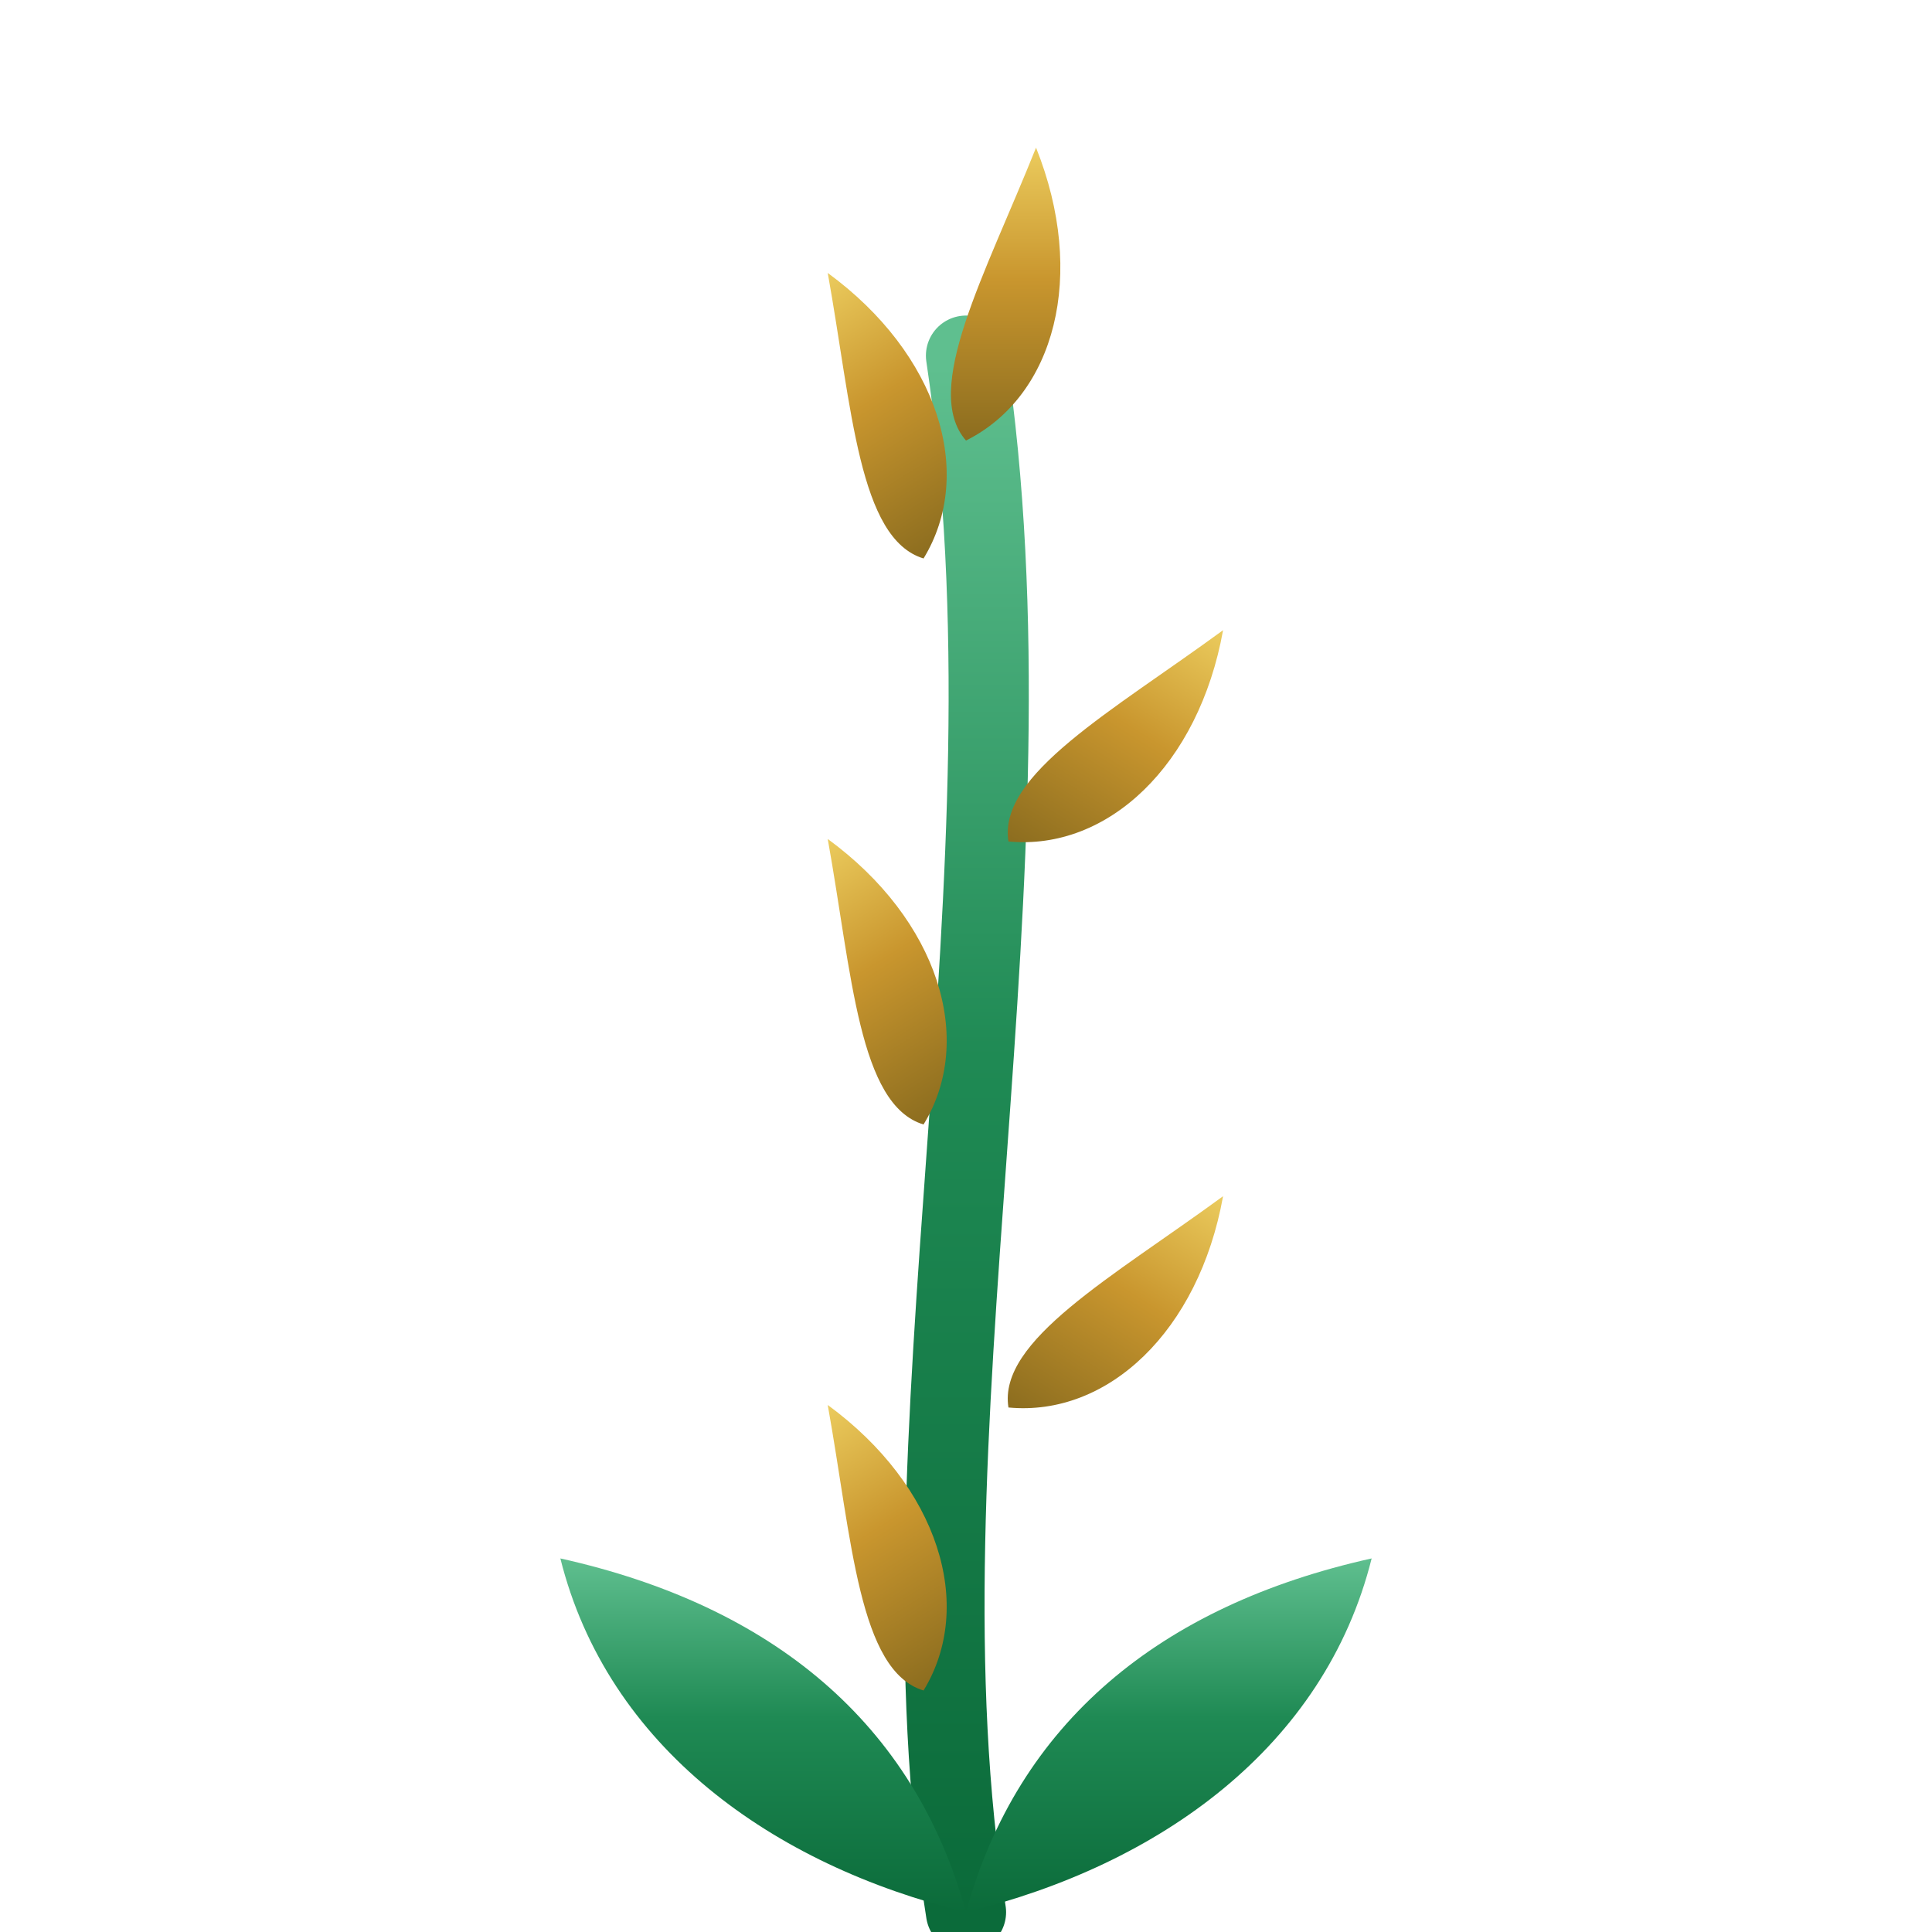
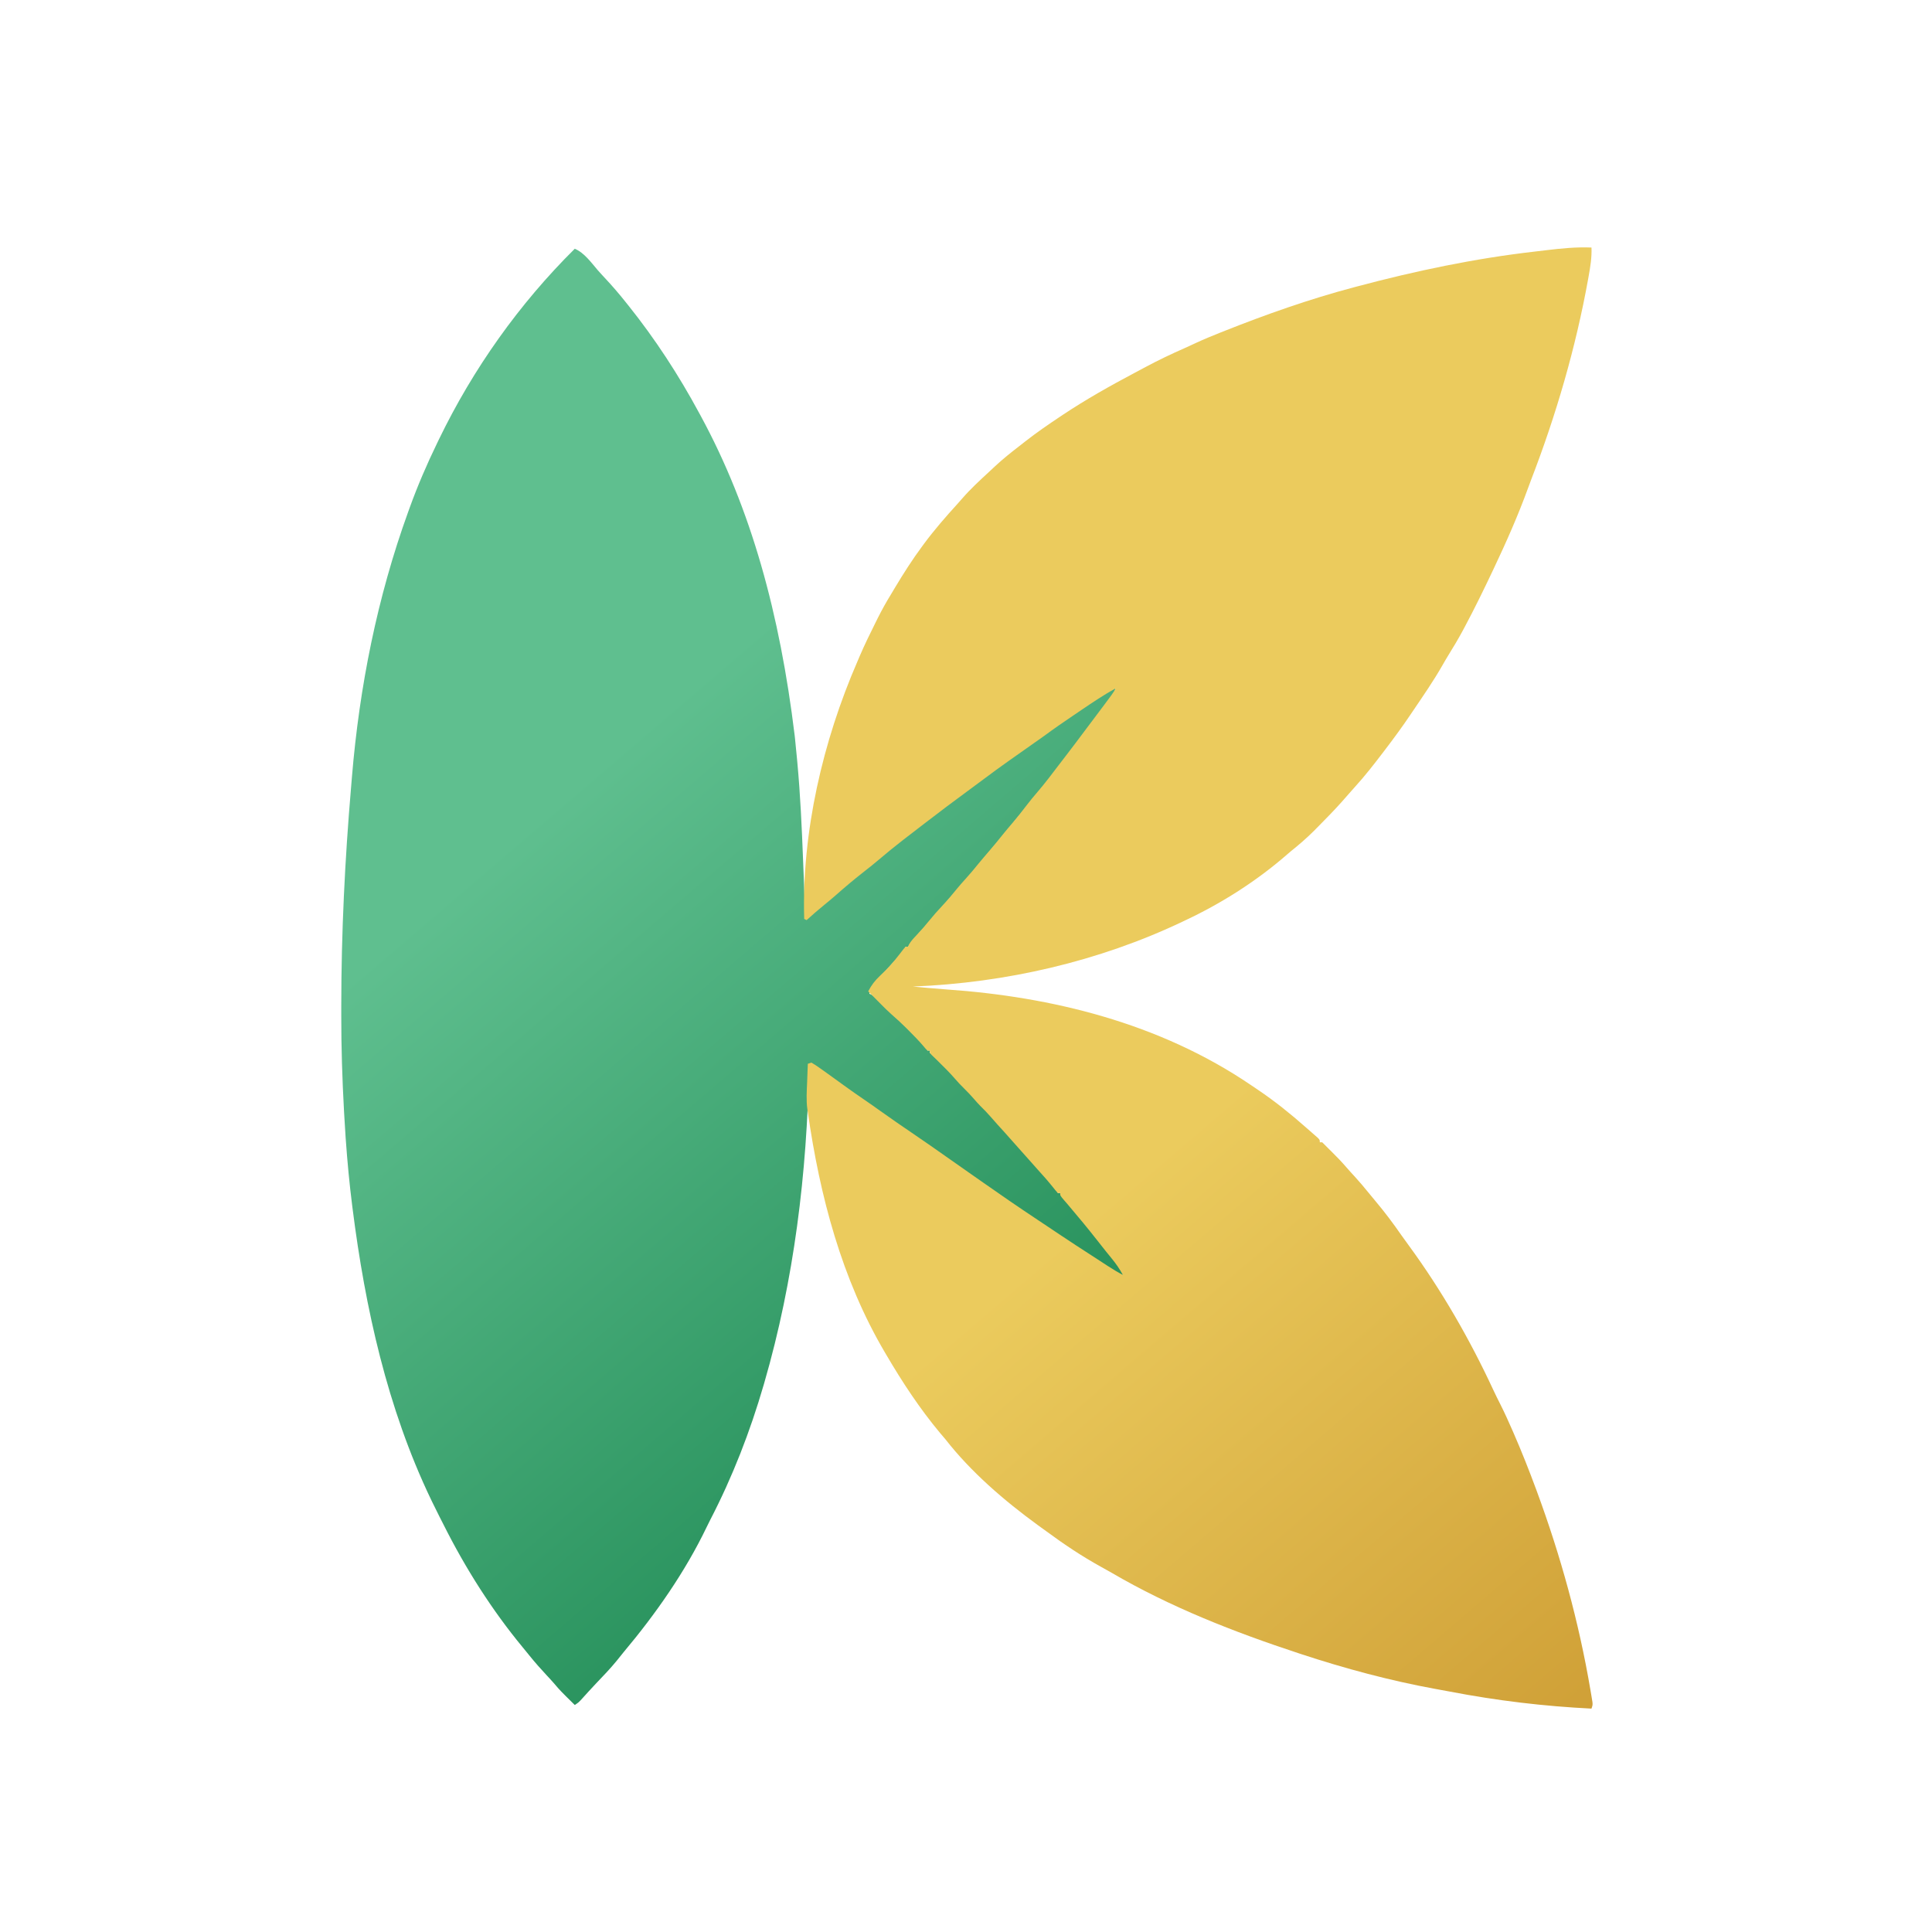
- <svg xmlns="http://www.w3.org/2000/svg" viewBox="0 0 1024 1024">
+ <svg xmlns="http://www.w3.org/2000/svg" viewBox="0 0 1600 1600" width="1600" height="1600">
  <defs>
-     <linearGradient id="kk-green" x1="0" y1="1" x2="0" y2="0">
-       <stop offset="0" stop-color="#0B6B3A" />
-       <stop offset="0.55" stop-color="#1F8A54" />
-       <stop offset="1" stop-color="#5FBF8F" />
+     <linearGradient id="gradGreen" gradientUnits="userSpaceOnUse" x1="282" y1="204" x2="1319" y2="1415">
+       <stop offset="0" stop-color="#5FBF8F" />
+       <stop offset="0.45" stop-color="#1F8A54" />
+       <stop offset="1" stop-color="#0B6B3A" />
    </linearGradient>
-     <linearGradient id="kk-gold" x1="0" y1="1" x2="0" y2="0">
-       <stop offset="0" stop-color="#8C6D1F" />
-       <stop offset="0.55" stop-color="#C9962E" />
-       <stop offset="1" stop-color="#EBCB5D" />
+     <linearGradient id="gradGold" gradientUnits="userSpaceOnUse" x1="282" y1="204" x2="1319" y2="1415">
+       <stop offset="0" stop-color="#EBCB5D" />
+       <stop offset="0.45" stop-color="#C9962E" />
+       <stop offset="1" stop-color="#8C6D1F" />
    </linearGradient>
-     <path id="grain" d="M0 0 C 28 -14, 38 -52, 22 -92 C 6 -52, -14 -16, 0 0 Z" fill="url(#kk-gold)" />
  </defs>
-   <g transform="translate(512 546) scale(1.25) translate(-512 -546)">
-     <path d="M512 920 C 480 720, 545 480, 512 260" fill="none" stroke="url(#kk-green)" stroke-width="34" stroke-linecap="round" />
-     <use href="#grain" transform="translate(494,826) rotate(-32) scale(1.35)" />
-     <use href="#grain" transform="translate(530,706) rotate(32) scale(1.35)" />
-     <use href="#grain" transform="translate(494,586) rotate(-32) scale(1.35)" />
-     <use href="#grain" transform="translate(530,466) rotate(32) scale(1.35)" />
-     <use href="#grain" transform="translate(494,346) rotate(-32) scale(1.35)" />
-     <use href="#grain" transform="translate(512,296) scale(1.35)" />
-     <path d="M512 920 C 430 900, 360 850, 340 770 C 430 790, 490 840, 512 920 Z" fill="url(#kk-green)" />
-     <path d="M512 920 C 594 900, 664 850, 684 770 C 594 790, 534 840, 512 920 Z" fill="url(#kk-green)" />
-   </g>
+   <path d="M0 0 C7.806 3.266 13.633 11.435 19.031 17.75 C21.078 20.089 23.184 22.361 25.305 24.631 C31.143 30.884 36.681 37.294 42 44 C42.848 45.055 43.695 46.109 44.543 47.164 C66.698 74.876 86.16 104.79 103 136 C103.455 136.835 103.909 137.671 104.377 138.531 C146.179 215.623 169.895 302.58 182.125 403.188 C182.162 403.525 182.162 403.525 182.352 405.234 C182.963 410.817 183.488 416.407 184 422 C184.056 422.599 184.056 422.599 184.339 425.632 C186.812 452.399 188.023 479.186 189.06 506.043 C189.276 511.589 189.501 517.135 189.725 522.682 C190.158 533.454 190.582 544.227 191 555 C192.278 554.049 193.555 553.097 194.832 552.144 C195.543 551.614 196.255 551.084 196.988 550.538 C199.441 548.663 201.728 546.654 204 544.562 C204.847 543.79 205.694 543.018 206.566 542.223 C207.369 541.489 208.173 540.756 209 540 C214.13 535.404 219.399 531.002 224.742 526.656 C227.95 524.046 231.139 521.414 234.329 518.781 C240.305 513.849 246.291 508.933 252.359 504.113 C254.484 502.413 256.596 500.702 258.703 498.98 C267.033 492.176 275.444 485.518 284 479 C285.572 477.787 287.144 476.573 288.715 475.359 C300.513 466.247 312.46 457.352 324.562 448.65 C329.767 444.904 334.912 441.091 340.031 437.23 C350.174 429.61 360.473 422.218 370.852 414.922 C375.775 411.46 380.668 407.957 385.559 404.449 C396.188 396.861 406.985 389.517 417.796 382.192 C419.775 380.849 421.751 379.504 423.725 378.156 C426.599 376.195 429.478 374.243 432.359 372.293 C432.798 371.992 432.798 371.992 435.021 370.469 C439.244 367.624 442.997 365.266 448 364 C446.55 368.265 444.416 371.294 441.625 374.812 C440.718 375.968 439.812 377.124 438.906 378.281 C438.431 378.887 437.955 379.493 437.465 380.117 C434.975 383.317 432.551 386.565 430.125 389.812 C429.625 390.481 429.124 391.15 428.608 391.838 C427.071 393.892 425.536 395.946 424 398 C417.529 406.656 411.041 415.295 404.434 423.848 C402.774 425.997 401.12 428.15 399.473 430.309 C394.908 436.286 390.266 442.186 385.48 447.988 C382.469 451.645 379.484 455.322 376.5 459 C371.348 465.345 366.186 471.682 361 478 C360.742 478.315 360.742 478.315 359.434 479.91 C352.953 487.811 346.45 495.689 339.828 503.473 C337.052 506.741 334.325 510.043 331.625 513.375 C324.424 522.215 316.921 530.815 309.25 539.25 C306.299 542.5 303.497 545.826 300.75 549.25 C296.619 554.367 292.194 559.141 287.681 563.917 C283.921 567.925 280.479 572.054 277.27 576.523 C276.851 577.011 276.432 577.498 276 578 C275.34 578 274.68 578 274 578 C273.777 578.541 273.554 579.083 273.324 579.641 C271.579 582.75 269.247 585.179 266.812 587.75 C265.811 588.825 264.809 589.9 263.809 590.977 C263.324 591.496 262.839 592.016 262.339 592.552 C260.09 594.984 257.925 597.485 255.766 599.996 C254.409 601.535 253.017 603.043 251.609 604.535 C251.199 604.973 251.199 604.973 249.125 607.188 C248.364 607.985 247.604 608.783 246.82 609.605 C244.88 612.158 244.347 613.847 244 617 C244.288 617.125 244.288 617.125 245.747 617.757 C248.315 619.174 250 620.789 252.047 622.887 C252.81 623.661 253.573 624.435 254.359 625.232 C255.148 626.043 255.937 626.853 256.75 627.688 C261.67 632.718 266.607 637.6 271.946 642.184 C275.956 645.729 279.715 649.531 283.5 653.312 C284.322 654.123 285.145 654.933 285.992 655.768 C286.768 656.542 287.544 657.316 288.344 658.113 C289.047 658.812 289.75 659.511 290.475 660.232 C292 662 292 662 292 664 C292.66 664 293.32 664 294 664 C294 664.66 294 665.32 294 666 C294.599 666.262 295.199 666.523 295.816 666.793 C298.149 668.082 299.274 669.252 300.938 671.312 C304.265 675.258 307.829 678.88 311.5 682.5 C315.62 686.573 319.577 690.69 323.328 695.109 C326.009 698.141 328.925 700.932 331.805 703.773 C334.44 706.446 336.878 709.254 339.32 712.102 C340.982 713.98 342.711 715.743 344.5 717.5 C347.535 720.488 350.343 723.617 353.125 726.84 C356.69 730.947 360.355 734.964 364 739 C371.962 747.817 379.79 756.731 387.5 765.77 C391.143 770.031 394.865 774.211 398.672 778.328 C400 780 400 780 400 782 C400.66 782 401.32 782 402 782 C403.559 783.73 403.559 783.73 405.438 786.188 C408.602 790.245 411.844 794.215 415.188 798.125 C424.692 809.294 433.88 820.704 442.754 832.379 C444.1 834.13 445.468 835.861 446.84 837.59 C447.306 838.181 447.771 838.773 448.251 839.382 C449.146 840.518 450.047 841.649 450.954 842.776 C454 846.663 454 846.663 454 850 C449.548 848.428 445.71 846.086 441.75 843.562 C441.054 843.123 440.358 842.683 439.641 842.23 C437.423 840.826 435.211 839.415 433 838 C432.286 837.544 431.573 837.087 430.837 836.617 C421.394 830.563 412.031 824.393 402.714 818.148 C400.083 816.386 397.448 814.631 394.812 812.875 C393.907 812.271 393.002 811.668 392.069 811.046 C390.123 809.749 388.177 808.452 386.229 807.157 C367.984 795.016 349.907 782.635 332 770 C331.279 769.492 330.559 768.983 329.816 768.459 C327.019 766.486 324.223 764.511 321.427 762.536 C308.727 753.566 295.993 744.652 283.145 735.895 C276.553 731.395 270.015 726.821 263.485 722.233 C257.813 718.253 252.105 714.333 246.375 710.438 C237.12 704.135 228.05 697.593 219 691 C215.731 688.622 212.46 686.248 209.188 683.875 C208.44 683.33 207.693 682.786 206.924 682.225 C196.96 675 196.96 675 194 675 C193.991 675.646 193.981 676.292 193.972 676.957 C192.434 765.133 181.585 854.205 157 939 C156.81 939.657 156.619 940.315 156.423 940.992 C145.233 979.498 130.682 1017.01 112.222 1052.619 C111.182 1054.646 110.174 1056.682 109.191 1058.738 C91.384 1095.818 66.884 1130.763 40.504 1162.191 C38.504 1164.596 36.569 1167.05 34.625 1169.5 C29.4 1175.904 23.659 1181.828 17.965 1187.812 C13.607 1192.395 9.362 1197.073 5.137 1201.777 C3 1204 3 1204 0 1206 C-11.999 1194.178 -11.999 1194.178 -17.102 1188.18 C-19.12 1185.863 -21.203 1183.618 -23.301 1181.374 C-28.266 1176.057 -33.051 1170.663 -37.605 1164.984 C-39.382 1162.77 -41.175 1160.575 -42.988 1158.391 C-68.712 1127.299 -90.587 1092.701 -108.667 1056.655 C-109.829 1054.34 -111.006 1052.033 -112.191 1049.73 C-114.181 1045.846 -116.106 1041.933 -118 1038 C-118.399 1037.174 -118.797 1036.347 -119.208 1035.496 C-155.211 960.298 -173.565 877.321 -184 795 C-184.098 794.229 -184.197 793.458 -184.298 792.664 C-186.611 774.463 -188.325 756.238 -189.625 737.938 C-189.653 737.545 -189.653 737.545 -189.797 735.559 C-190.26 729.043 -190.641 722.523 -191 716 C-191.02 715.642 -191.02 715.642 -191.12 713.828 C-192.562 687.542 -193.405 661.309 -193.378 634.983 C-193.375 632.245 -193.375 629.508 -193.375 626.77 C-193.344 566.414 -190.373 505.962 -185.24 445.827 C-185.005 443.057 -184.776 440.286 -184.548 437.515 C-178.353 362.814 -163.551 288.54 -138 218 C-137.585 216.847 -137.17 215.694 -136.743 214.505 C-130.117 196.189 -122.504 178.52 -114 161 C-113.493 159.949 -112.986 158.899 -112.464 157.816 C-84.18 99.388 -46.146 45.742 0 0 Z " fill="url(#gradGreen)" transform="translate(476,206)" />
+   <path d="M0 0 C0.339 8.16 -0.927 15.863 -2.375 23.875 C-2.506 24.605 -2.636 25.334 -2.771 26.086 C-13.012 82.85 -29.313 138.814 -50.083 192.603 C-50.887 194.704 -51.667 196.81 -52.43 198.926 C-60.713 221.741 -70.61 244.078 -81 266 C-81.288 266.61 -81.577 267.219 -81.874 267.847 C-89.272 283.476 -96.844 299 -105 314.25 C-105.586 315.349 -106.172 316.447 -106.776 317.579 C-110.369 324.221 -114.206 330.676 -118.196 337.084 C-119.976 339.962 -121.674 342.872 -123.344 345.815 C-130.849 358.988 -139.507 371.453 -148 384 C-148.559 384.83 -149.119 385.661 -149.695 386.517 C-156.48 396.589 -163.629 406.348 -171 416 C-171.453 416.595 -171.906 417.189 -172.373 417.802 C-179.903 427.683 -187.481 437.453 -195.855 446.641 C-197.724 448.696 -199.557 450.775 -201.375 452.875 C-202.581 454.252 -203.79 455.627 -205 457 C-205.695 457.789 -206.39 458.578 -207.105 459.391 C-213.064 466.022 -219.271 472.402 -225.551 478.728 C-226.96 480.147 -228.364 481.571 -229.768 482.995 C-235.868 489.103 -242.261 494.613 -249 500 C-250.09 500.923 -251.174 501.853 -252.25 502.793 C-277.207 524.524 -306.072 542.927 -336 557 C-336.847 557.404 -337.693 557.808 -338.565 558.224 C-407.994 591.274 -485.195 608.982 -562 612 C-558.875 612.294 -555.75 612.586 -552.625 612.875 C-552.13 612.921 -552.13 612.921 -549.624 613.153 C-544.389 613.629 -539.155 614.072 -533.91 614.438 C-447.51 620.457 -357.915 641.982 -281.83 693.739 C-279.902 695.068 -277.96 696.375 -276.016 697.68 C-262.123 707.043 -249.274 717.401 -236.72 728.484 C-235.097 729.915 -233.466 731.335 -231.832 732.754 C-230.918 733.557 -230.004 734.36 -229.062 735.188 C-228.27 735.882 -227.477 736.577 -226.66 737.293 C-225 739 -225 739 -225 741 C-224.34 741 -223.68 741 -223 741 C-221.289 742.621 -219.629 744.297 -218 746 C-217.198 746.79 -216.396 747.58 -215.57 748.395 C-211.155 752.76 -206.872 757.164 -202.836 761.883 C-200.648 764.406 -198.387 766.856 -196.125 769.312 C-192.109 773.721 -188.275 778.231 -184.535 782.875 C-182.634 785.233 -180.697 787.558 -178.746 789.875 C-171.175 798.896 -164.2 808.153 -157.511 817.841 C-155.45 820.786 -153.324 823.681 -151.198 826.579 C-124.174 863.491 -100.615 904.471 -81.379 945.953 C-79.543 949.903 -77.6 953.79 -75.633 957.676 C-71.947 964.989 -68.583 972.431 -65.312 979.938 C-65.014 980.622 -64.715 981.306 -64.408 982.01 C-57.807 997.165 -51.731 1012.497 -46 1028 C-45.755 1028.663 -45.509 1029.327 -45.256 1030.01 C-25.575 1083.349 -10.477 1138.125 -0.938 1194.188 C-0.721 1195.447 -0.505 1196.706 -0.282 1198.004 C-0.095 1199.151 0.092 1200.298 0.285 1201.48 C0.449 1202.48 0.613 1203.479 0.781 1204.509 C1 1207 1 1207 0 1210 C-39.449 1208.056 -78.363 1203.383 -117.146 1195.927 C-121.277 1195.133 -125.413 1194.382 -129.555 1193.645 C-166.823 1186.827 -204.017 1176.84 -240 1165 C-240.779 1164.744 -241.557 1164.489 -242.36 1164.225 C-295.922 1146.602 -348.81 1125.931 -397.6 1097.392 C-400.478 1095.723 -403.387 1094.115 -406.302 1092.512 C-421.953 1083.876 -436.71 1074.027 -451.08 1063.413 C-453.62 1061.544 -456.186 1059.712 -458.75 1057.875 C-486.418 1037.683 -513.907 1014.054 -535 987 C-536.538 985.184 -538.08 983.372 -539.625 981.562 C-556.437 961.383 -570.737 939.625 -584 917 C-584.387 916.345 -584.773 915.69 -585.172 915.016 C-620.966 854.322 -639.119 785.221 -649 716 C-649.061 715.613 -649.061 715.613 -649.372 713.653 C-650.435 706.124 -649.866 698.508 -649.562 690.938 C-649.509 689.485 -649.456 688.033 -649.404 686.58 C-649.276 683.053 -649.14 679.526 -649 676 C-648.01 675.67 -647.02 675.34 -646 675 C-643.519 676.454 -641.261 677.947 -638.938 679.625 C-638.234 680.121 -637.531 680.616 -636.807 681.127 C-634.528 682.739 -632.263 684.367 -630 686 C-629.256 686.536 -628.513 687.072 -627.747 687.624 C-624.736 689.796 -621.727 691.972 -618.723 694.154 C-613.13 698.211 -607.466 702.152 -601.758 706.047 C-597.466 708.979 -593.219 711.965 -589 715 C-579.893 721.543 -570.624 727.848 -561.359 734.164 C-552.308 740.339 -543.307 746.575 -534.367 752.91 C-527.119 758.045 -519.832 763.124 -512.553 768.213 C-510.018 769.988 -507.485 771.765 -504.953 773.543 C-489.757 784.21 -474.477 794.744 -459 805 C-457.198 806.2 -455.396 807.401 -453.595 808.603 C-452.321 809.452 -451.047 810.302 -449.772 811.151 C-446.615 813.255 -443.46 815.361 -440.309 817.473 C-431.662 823.262 -422.948 828.942 -414.201 834.578 C-411.928 836.047 -409.659 837.522 -407.391 839 C-406.634 839.492 -405.878 839.984 -405.099 840.49 C-403.664 841.424 -402.229 842.36 -400.795 843.297 C-396.607 846.018 -392.359 848.56 -388 851 C-390.771 845.871 -393.862 841.431 -397.562 836.938 C-398.633 835.619 -399.704 834.3 -400.773 832.98 C-401.312 832.318 -401.85 831.656 -402.405 830.974 C-404.867 827.926 -407.277 824.838 -409.688 821.75 C-417.06 812.34 -424.681 803.151 -432.422 794.043 C-432.847 793.541 -432.847 793.541 -435 791 C-435.475 790.456 -435.95 789.911 -436.439 789.35 C-440 785.217 -440 785.217 -440 783 C-440.66 783 -441.32 783 -442 783 C-443.393 781.448 -444.714 779.83 -446 778.188 C-450.043 773.13 -454.277 768.323 -458.66 763.555 C-461.228 760.751 -463.729 757.897 -466.223 755.027 C-468.294 752.665 -470.395 750.332 -472.5 748 C-475.17 745.041 -477.823 742.071 -480.438 739.062 C-484.086 734.872 -487.836 730.775 -491.582 726.672 C-493.648 724.389 -495.677 722.082 -497.688 719.75 C-500.413 716.61 -503.293 713.686 -506.258 710.773 C-508.047 708.952 -509.713 707.063 -511.375 705.125 C-513.966 702.115 -516.673 699.289 -519.5 696.5 C-522.204 693.832 -524.793 691.145 -527.25 688.25 C-531.562 683.218 -536.306 678.613 -541.012 673.953 C-541.524 673.445 -542.036 672.936 -542.564 672.412 C-543.826 671.171 -545.109 669.951 -546.395 668.734 C-548 667 -548 667 -548 665 C-548.66 665 -549.32 665 -550 665 C-551.43 663.551 -551.43 663.551 -553.098 661.535 C-557.002 656.945 -561.167 652.685 -565.438 648.438 C-565.794 648.079 -565.794 648.079 -567.596 646.268 C-571.622 642.249 -575.753 638.431 -580.06 634.717 C-583.282 631.865 -586.293 628.813 -589.312 625.75 C-589.919 625.139 -590.526 624.528 -591.15 623.898 C-592.269 622.772 -593.386 621.644 -594.501 620.515 C-595.996 619.004 -597.496 617.501 -599 616 C-596.294 610.827 -593.417 607.053 -589.188 603.062 C-588.112 602.016 -587.037 600.968 -585.965 599.918 C-585.708 599.667 -585.708 599.667 -584.41 598.4 C-578.986 593.014 -574.341 586.962 -569.699 580.906 C-569.138 580.277 -568.578 579.648 -568 579 C-567.34 579 -566.68 579 -566 579 C-565.887 578.727 -565.887 578.727 -565.316 577.348 C-563.609 574.302 -561.329 571.947 -558.938 569.438 C-555.33 565.584 -551.864 561.686 -548.562 557.562 C-545.197 553.378 -541.668 549.417 -538 545.5 C-533.5 540.695 -529.269 535.748 -525.145 530.613 C-523.001 528.002 -520.776 525.496 -518.5 523 C-514.659 518.781 -511.041 514.423 -507.453 509.988 C-504.665 506.593 -501.808 503.263 -498.938 499.938 C-494.869 495.219 -490.911 490.438 -487.051 485.547 C-484.633 482.544 -482.131 479.617 -479.625 476.688 C-475.505 471.864 -471.592 466.923 -467.763 461.867 C-464.857 458.052 -461.817 454.384 -458.688 450.75 C-452.66 443.733 -447.095 436.382 -441.52 429.004 C-439.344 426.134 -437.14 423.287 -434.938 420.438 C-429.795 413.757 -424.74 407.012 -419.692 400.26 C-417.859 397.811 -416.022 395.366 -414.184 392.922 C-395.6 368.2 -395.6 368.2 -394 365 C-403.733 370.398 -412.912 376.517 -422.109 382.77 C-424.559 384.435 -427.012 386.094 -429.467 387.752 C-436.993 392.847 -444.478 397.975 -451.79 403.374 C-454.851 405.626 -457.969 407.793 -461.086 409.965 C-467.744 414.615 -474.372 419.308 -481 424 C-481.641 424.453 -482.282 424.907 -482.942 425.374 C-489.909 430.309 -496.806 435.32 -503.621 440.465 C-507.805 443.615 -512.03 446.71 -516.25 449.812 C-528.211 458.613 -540.108 467.495 -551.859 476.574 C-553.971 478.205 -556.085 479.834 -558.203 481.457 C-561.474 483.964 -564.739 486.479 -568 489 C-568.284 489.22 -568.284 489.22 -569.723 490.332 C-576.65 495.699 -583.449 501.175 -590.105 506.875 C-593.992 510.188 -597.968 513.366 -602 516.5 C-610.275 522.937 -618.263 529.69 -626.125 536.625 C-629.167 539.309 -632.288 541.88 -635.438 544.438 C-640.42 548.488 -645.242 552.689 -650 557 C-650.66 556.67 -651.32 556.34 -652 556 C-654.106 484.121 -636.531 408.707 -608 343 C-607.385 341.548 -606.77 340.097 -606.156 338.645 C-602.066 329.101 -597.498 319.793 -592.875 310.5 C-592.289 309.318 -591.703 308.137 -591.099 306.919 C-587.671 300.088 -584.012 293.503 -580 287 C-578.922 285.198 -577.847 283.394 -576.773 281.59 C-569.644 269.699 -562.258 258.139 -554 247 C-553.786 246.711 -553.786 246.711 -552.705 245.246 C-544.162 233.734 -534.762 222.928 -525.113 212.336 C-523.738 210.816 -522.38 209.28 -521.043 207.727 C-514.222 199.875 -506.614 192.886 -498.983 185.834 C-497.298 184.276 -495.622 182.709 -493.949 181.137 C-487.498 175.144 -480.705 169.696 -473.729 164.335 C-472.106 163.082 -470.496 161.811 -468.887 160.539 C-459.576 153.227 -449.842 146.573 -440 140 C-439.644 139.762 -439.644 139.762 -437.843 138.558 C-418.599 125.754 -398.521 114.458 -378.104 103.646 C-375.193 102.102 -372.289 100.547 -369.387 98.988 C-358.63 93.244 -347.726 88.026 -336.555 83.139 C-333.612 81.827 -330.696 80.46 -327.777 79.094 C-320.959 75.939 -314.043 73.087 -307.062 70.312 C-306.742 70.185 -306.742 70.185 -305.119 69.539 C-269.786 55.491 -233.77 42.746 -197 33 C-196.214 32.79 -195.429 32.581 -194.619 32.365 C-145.856 19.361 -96.481 8.966 -46.313 3.266 C-43.398 2.931 -40.486 2.577 -37.574 2.223 C-25.021 0.703 -12.654 -0.531 0 0 Z " fill="url(#gradGold)" transform="translate(1318,205)" />
</svg>
